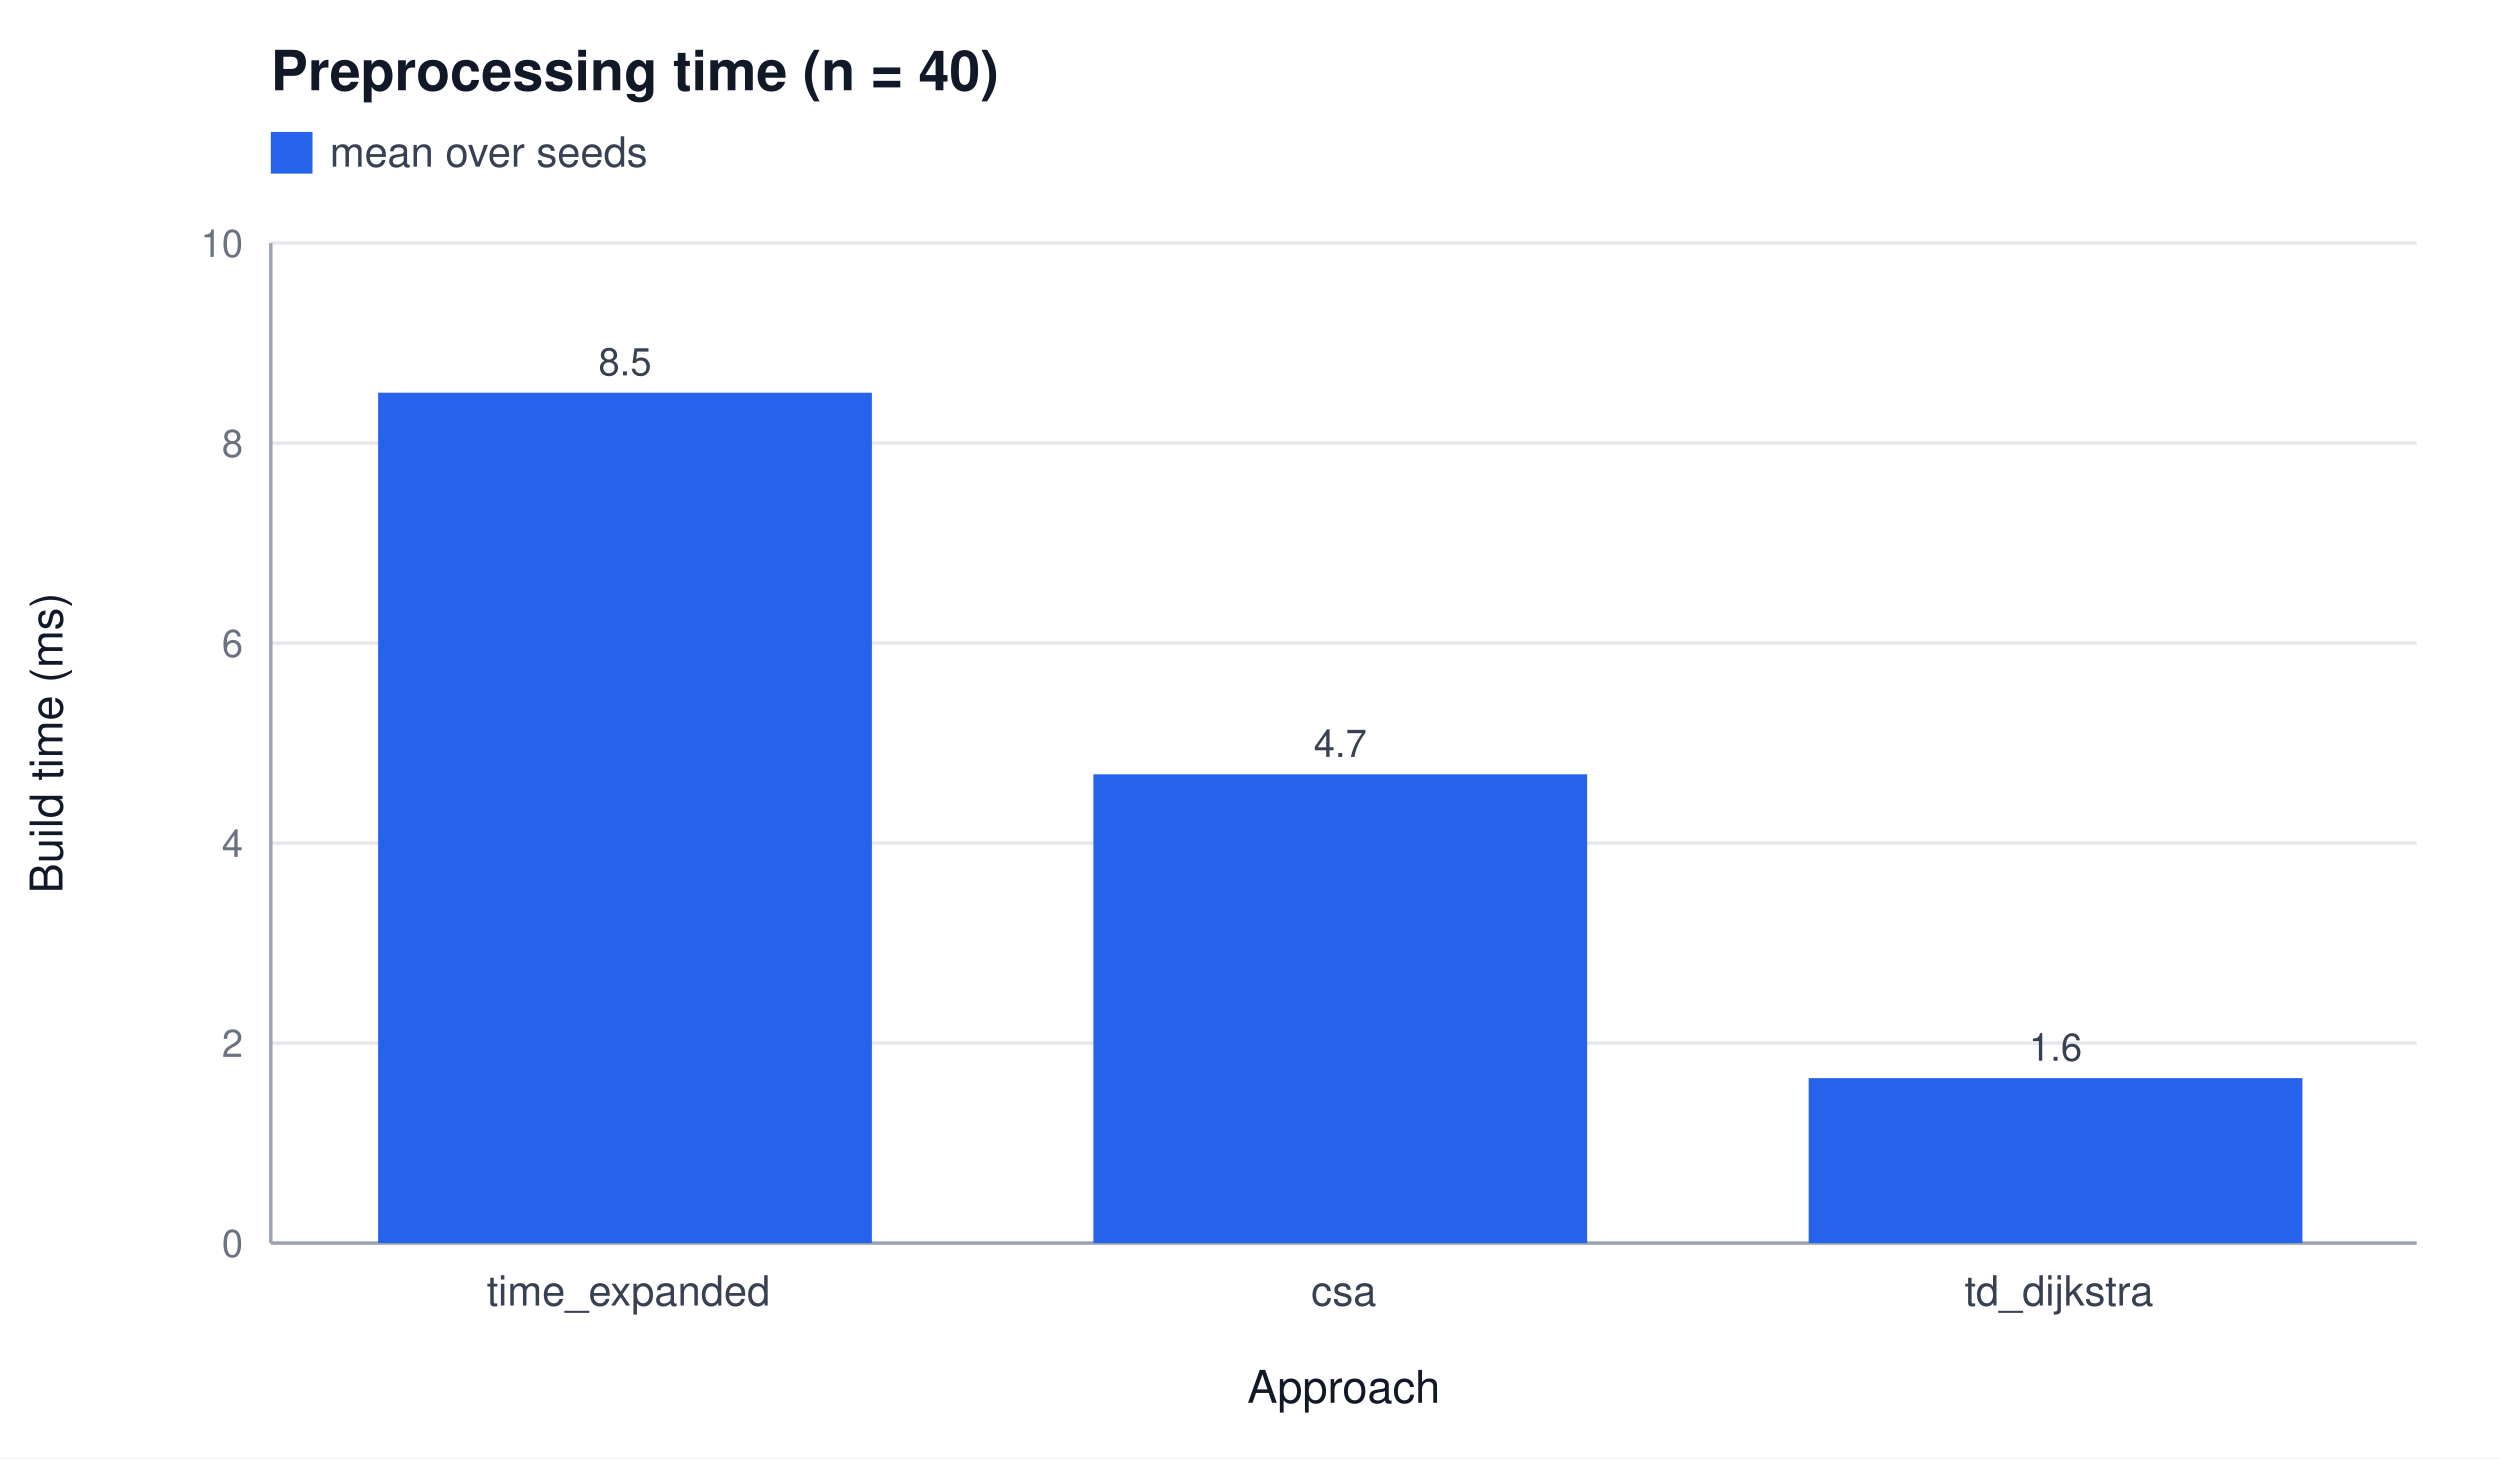
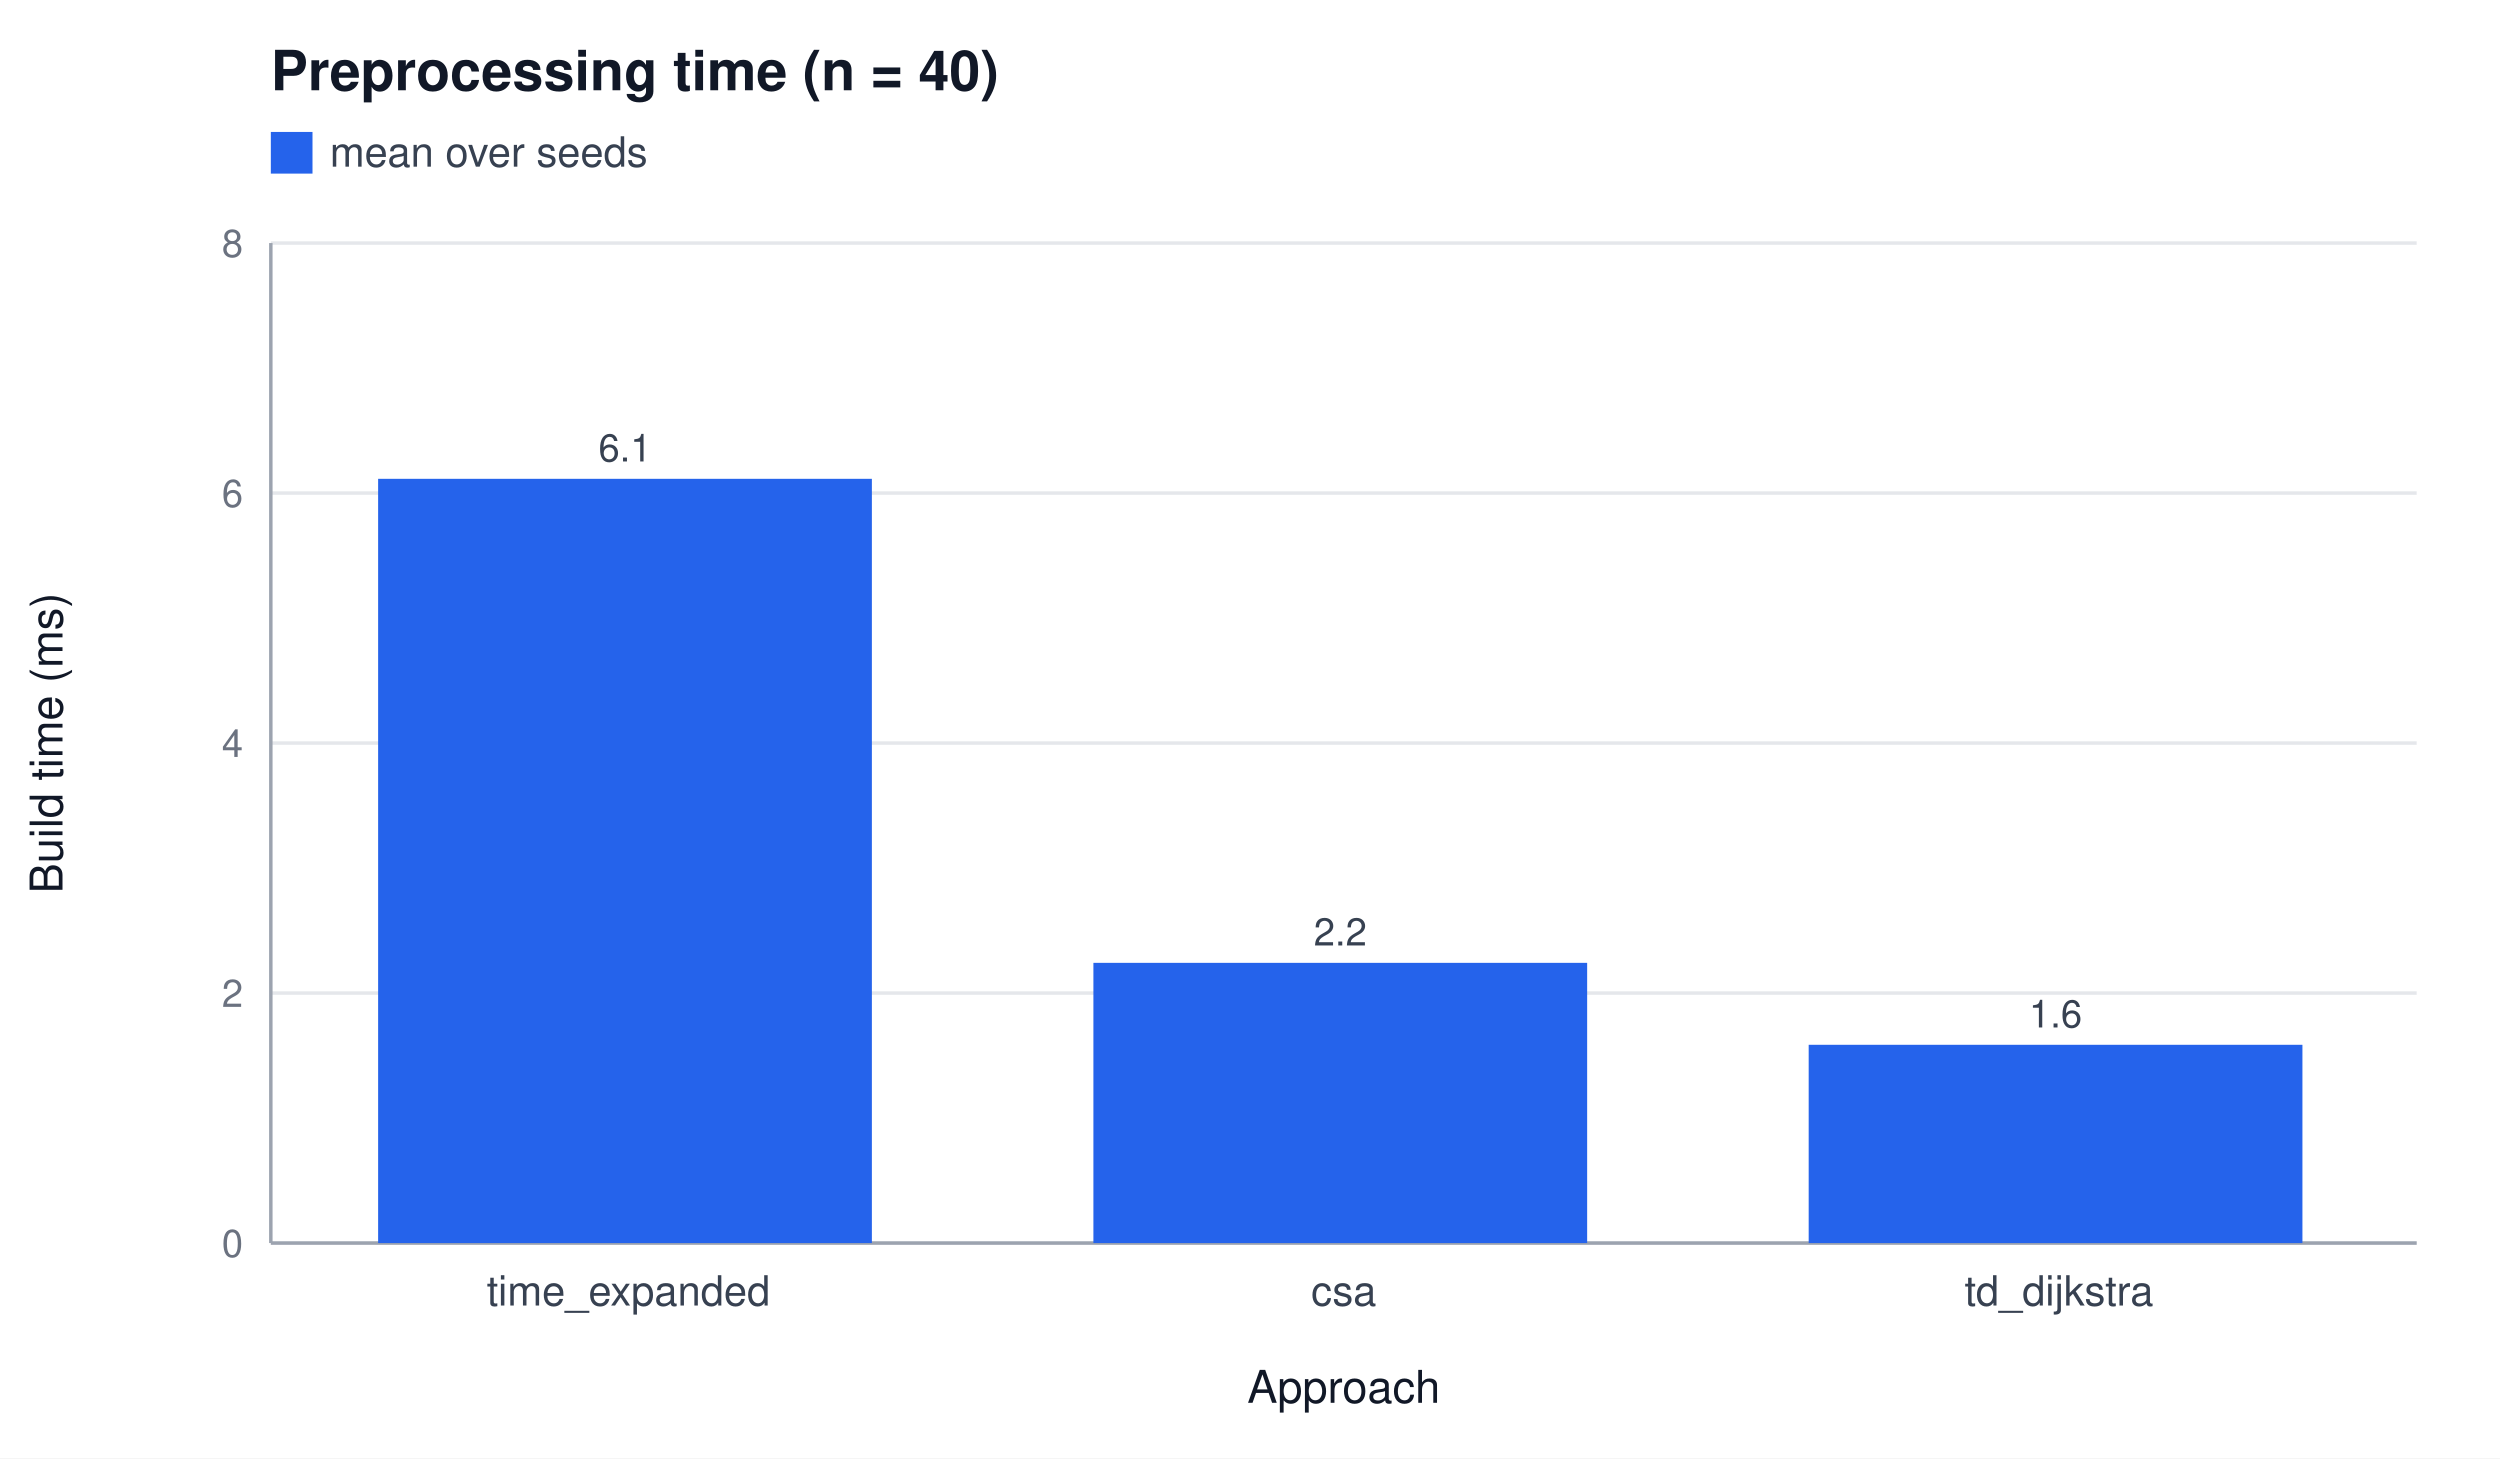
<svg xmlns="http://www.w3.org/2000/svg" width="720" height="420" viewBox="0 0 720 420" font-family="Helvetica, Arial, sans-serif">
  <rect width="100%" height="100%" fill="#ffffff" />
  <text x="78" y="26" font-size="16" font-weight="bold" fill="#111827">Preprocessing time (n = 40)</text>
  <rect x="78.0" y="38" width="12" height="12" fill="#2563eb" />
  <text x="95.0" y="48" font-size="12" fill="#374151">mean over seeds</text>
  <line x1="78" x2="696" y1="358.0" y2="358.0" stroke="#e5e7eb" />
  <text x="70" y="362.0" text-anchor="end" font-size="11" fill="#6b7280">0</text>
-   <line x1="78" x2="696" y1="300.4" y2="300.4" stroke="#e5e7eb" />
-   <text x="70" y="304.4" text-anchor="end" font-size="11" fill="#6b7280">2</text>
-   <line x1="78" x2="696" y1="242.8" y2="242.8" stroke="#e5e7eb" />
-   <text x="70" y="246.8" text-anchor="end" font-size="11" fill="#6b7280">4</text>
-   <line x1="78" x2="696" y1="185.2" y2="185.2" stroke="#e5e7eb" />
-   <text x="70" y="189.2" text-anchor="end" font-size="11" fill="#6b7280">6</text>
-   <line x1="78" x2="696" y1="127.6" y2="127.6" stroke="#e5e7eb" />
-   <text x="70" y="131.6" text-anchor="end" font-size="11" fill="#6b7280">8</text>
+   <line x1="78" x2="696" y1="286.0" y2="286.0" stroke="#e5e7eb" />
+   <text x="70" y="290.0" text-anchor="end" font-size="11" fill="#6b7280">2</text>
+   <line x1="78" x2="696" y1="214.0" y2="214.0" stroke="#e5e7eb" />
+   <text x="70" y="218.0" text-anchor="end" font-size="11" fill="#6b7280">4</text>
+   <line x1="78" x2="696" y1="142.0" y2="142.0" stroke="#e5e7eb" />
+   <text x="70" y="146.0" text-anchor="end" font-size="11" fill="#6b7280">6</text>
  <line x1="78" x2="696" y1="70.0" y2="70.0" stroke="#e5e7eb" />
-   <text x="70" y="74.0" text-anchor="end" font-size="11" fill="#6b7280">10</text>
+   <text x="70" y="74.0" text-anchor="end" font-size="11" fill="#6b7280">8</text>
  <line x1="78" x2="78" y1="70" y2="358" stroke="#9ca3af" />
  <line x1="78" x2="696" y1="358" y2="358" stroke="#9ca3af" />
  <text x="181.0" y="376" text-anchor="middle" font-size="12" fill="#374151">time_expanded</text>
  <text x="387.0" y="376" text-anchor="middle" font-size="12" fill="#374151">csa</text>
  <text x="593.0" y="376" text-anchor="middle" font-size="12" fill="#374151">td_dijkstra</text>
  <text x="387" y="404" text-anchor="middle" font-size="13" fill="#111827">Approach</text>
  <text transform="translate(18,214) rotate(-90)" text-anchor="middle" font-size="13" fill="#111827">Build time (ms)</text>
-   <rect x="108.9" y="113.1" width="142.2" height="244.9" fill="#2563eb" />
-   <text x="180.0" y="108.1" text-anchor="middle" font-size="11" fill="#374151">8.5</text>
-   <rect x="314.9" y="223.0" width="142.2" height="135.0" fill="#2563eb" />
-   <text x="386.0" y="218.0" text-anchor="middle" font-size="11" fill="#374151">4.7</text>
-   <rect x="520.9" y="310.5" width="142.2" height="47.5" fill="#2563eb" />
-   <text x="592.0" y="305.5" text-anchor="middle" font-size="11" fill="#374151">1.6</text>
+   <rect x="108.9" y="137.9" width="142.2" height="220.1" fill="#2563eb" />
+   <text x="180.0" y="132.9" text-anchor="middle" font-size="11" fill="#374151">6.1</text>
+   <rect x="314.9" y="277.3" width="142.2" height="80.7" fill="#2563eb" />
+   <text x="386.0" y="272.3" text-anchor="middle" font-size="11" fill="#374151">2.2</text>
+   <rect x="520.9" y="300.9" width="142.2" height="57.1" fill="#2563eb" />
+   <text x="592.0" y="295.9" text-anchor="middle" font-size="11" fill="#374151">1.6</text>
</svg>
